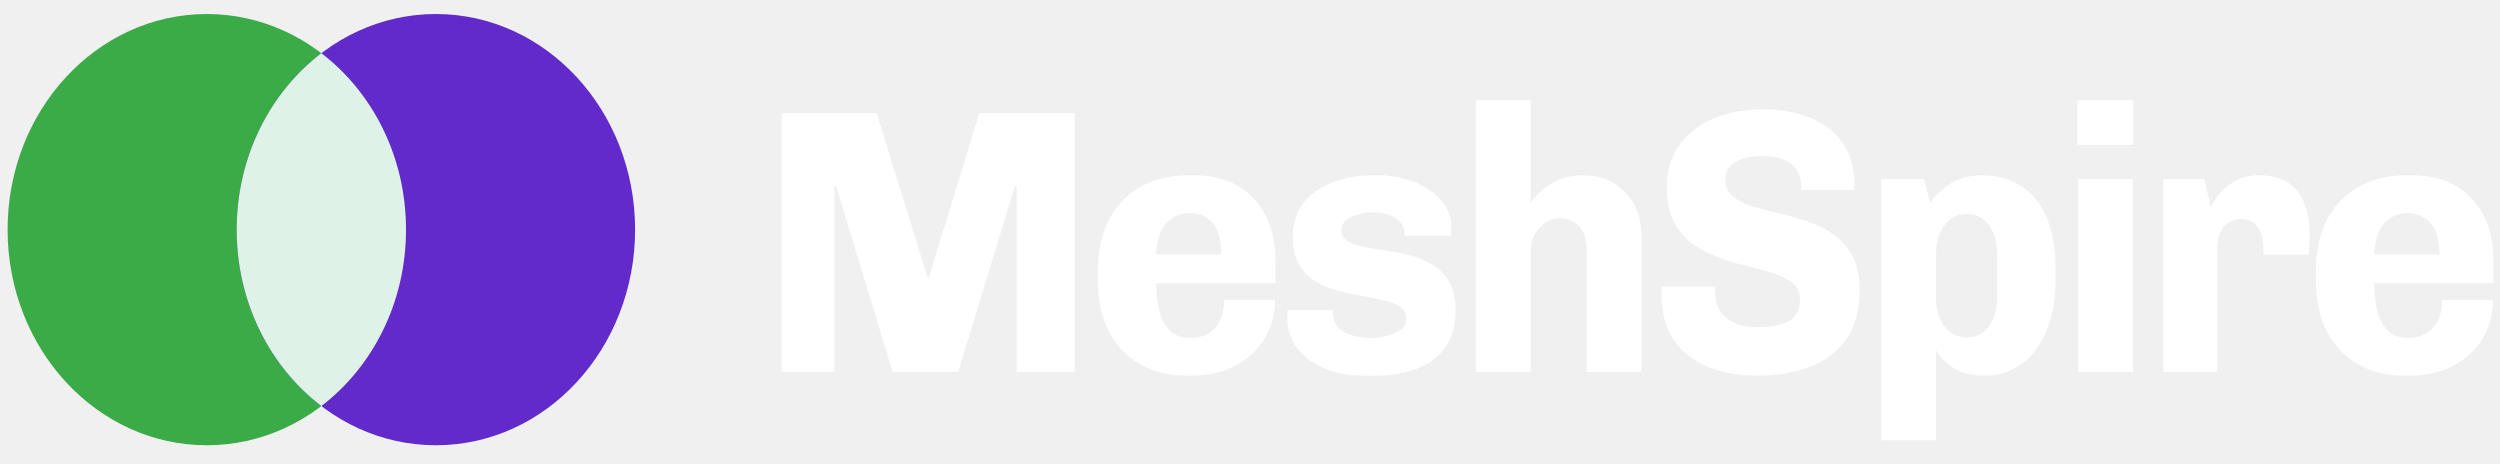
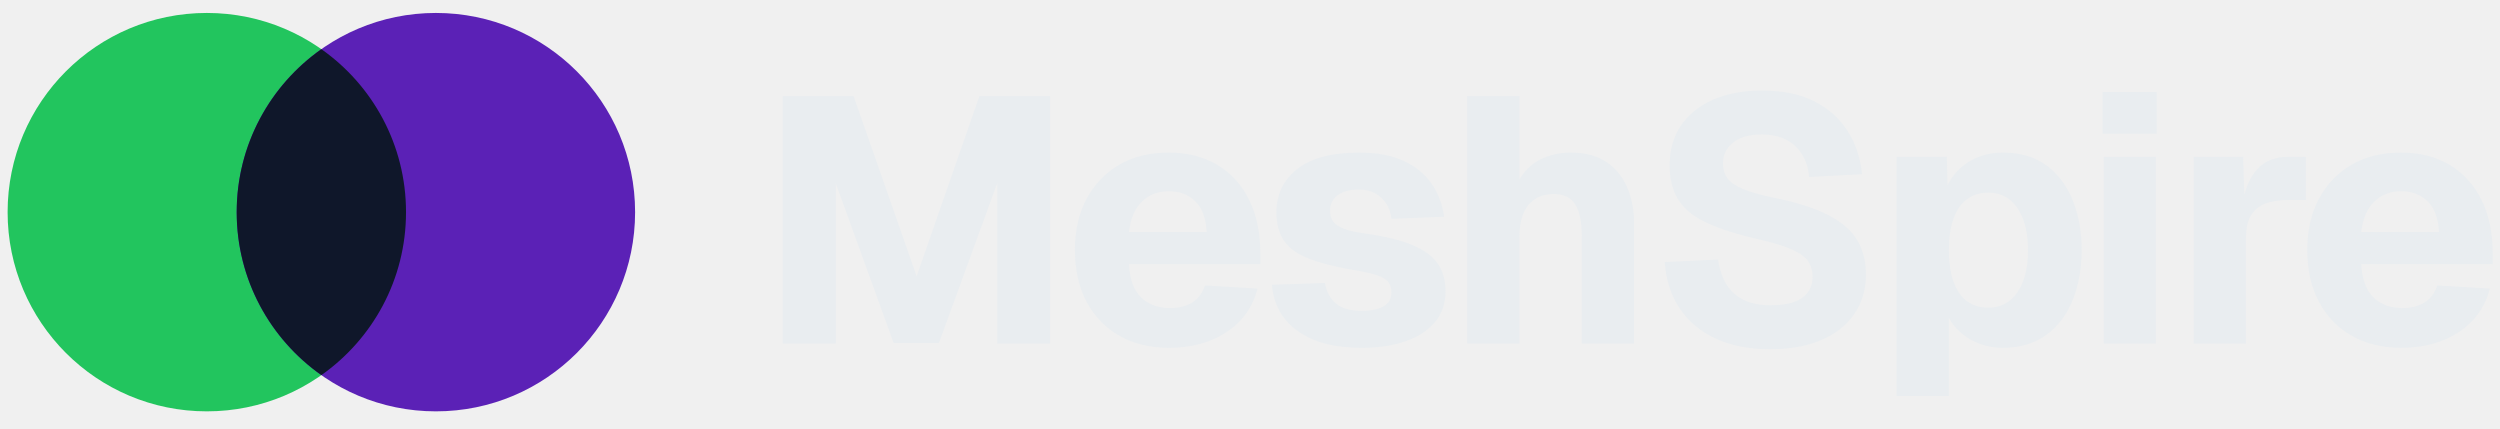
- <svg xmlns="http://www.w3.org/2000/svg" width="151" height="28" viewBox="0 0 151 28" fill="none">
-   <path d="M24.523 13.87C24.523 21.062 19.136 26.893 12.491 26.893C5.846 26.893 0.459 21.062 0.459 13.87C0.459 6.677 5.846 0.847 12.491 0.847C19.136 0.847 24.523 6.677 24.523 13.87Z" fill="#3BAB48" />
-   <path d="M38.36 13.87C38.36 21.062 32.973 26.893 26.328 26.893C19.683 26.893 14.296 21.062 14.296 13.87C14.296 6.677 19.683 0.847 26.328 0.847C32.973 0.847 38.36 6.677 38.36 13.87Z" fill="#622ACB" />
-   <path d="M19.41 3.213C22.502 5.57 24.523 9.465 24.523 13.87C24.523 18.275 22.502 22.168 19.41 24.525C16.317 22.168 14.296 18.275 14.296 13.87C14.296 9.465 16.317 5.57 19.41 3.213Z" fill="#DEF2E7" />
-   <path d="M50.395 22.465H47.213V6.831H52.946L56.02 16.741H56.105L59.155 6.831H64.906V22.465H61.411V11.252H61.302L57.873 22.465H53.915L50.504 11.252H50.395V22.465ZM71.939 22.693H71.686C70.631 22.693 69.701 22.47 68.894 22.022C68.088 21.575 67.457 20.922 66.999 20.062C66.542 19.203 66.314 18.165 66.314 16.95V16.338C66.314 15.105 66.548 14.059 67.017 13.199C67.491 12.339 68.135 11.691 68.949 11.252C69.763 10.809 70.695 10.588 71.746 10.588H72.149C73.16 10.588 74.03 10.801 74.76 11.226C75.49 11.652 76.052 12.248 76.445 13.017C76.838 13.785 77.034 14.671 77.034 15.674V17.106H69.833C69.833 17.744 69.899 18.315 70.031 18.819C70.164 19.318 70.38 19.709 70.681 19.991C70.986 20.273 71.383 20.414 71.872 20.414C72.31 20.414 72.678 20.323 72.979 20.14C73.28 19.958 73.515 19.695 73.683 19.353C73.852 19.01 73.936 18.595 73.936 18.109H77.01C77.01 18.99 76.795 19.778 76.366 20.473C75.941 21.163 75.35 21.705 74.592 22.101C73.834 22.495 72.949 22.693 71.939 22.693ZM69.833 15.374H73.767C73.767 14.51 73.593 13.876 73.244 13.473C72.891 13.073 72.428 12.873 71.854 12.873C71.277 12.873 70.802 13.084 70.429 13.505C70.06 13.935 69.861 14.558 69.833 15.374ZM83.098 22.693H82.298C81.652 22.693 81.055 22.608 80.505 22.439C79.96 22.274 79.478 22.035 79.061 21.723C78.648 21.41 78.326 21.039 78.093 20.609C77.864 20.175 77.75 19.693 77.75 19.164C77.75 19.086 77.75 19.016 77.75 18.955C77.75 18.895 77.756 18.819 77.768 18.727H80.529C80.513 18.758 80.505 18.788 80.505 18.819C80.505 18.849 80.505 18.879 80.505 18.91C80.505 19.274 80.618 19.567 80.842 19.789C81.067 20.006 81.356 20.164 81.709 20.264C82.057 20.364 82.422 20.414 82.803 20.414C83.084 20.414 83.389 20.377 83.718 20.303C84.047 20.225 84.331 20.101 84.572 19.932C84.809 19.767 84.927 19.539 84.927 19.248C84.927 18.931 84.805 18.691 84.56 18.526C84.315 18.356 83.989 18.226 83.579 18.135C83.174 18.044 82.729 17.957 82.244 17.874C81.759 17.788 81.271 17.681 80.782 17.555C80.289 17.425 79.84 17.234 79.434 16.982C79.025 16.73 78.698 16.392 78.454 15.966C78.209 15.541 78.087 14.988 78.087 14.306C78.087 13.681 78.215 13.134 78.472 12.665C78.733 12.192 79.091 11.803 79.549 11.499C80.006 11.196 80.515 10.968 81.077 10.816C81.638 10.664 82.214 10.588 82.803 10.588H83.285C83.818 10.588 84.345 10.662 84.867 10.809C85.384 10.953 85.853 11.161 86.275 11.434C86.696 11.708 87.033 12.038 87.285 12.424C87.538 12.81 87.664 13.24 87.664 13.713C87.664 13.805 87.66 13.9 87.652 14C87.648 14.1 87.646 14.178 87.646 14.234H84.843V14.059C84.843 13.902 84.801 13.748 84.716 13.596C84.632 13.444 84.506 13.312 84.337 13.199C84.169 13.086 83.968 12.995 83.736 12.926C83.507 12.861 83.239 12.828 82.93 12.828C82.677 12.828 82.43 12.854 82.19 12.906C81.953 12.958 81.747 13.03 81.57 13.121C81.394 13.212 81.257 13.323 81.161 13.453C81.061 13.579 81.011 13.718 81.011 13.87C81.011 14.174 81.133 14.402 81.378 14.553C81.626 14.705 81.957 14.825 82.37 14.912C82.783 14.994 83.237 15.07 83.73 15.139C84.219 15.209 84.71 15.307 85.204 15.433C85.693 15.563 86.142 15.754 86.551 16.006C86.956 16.257 87.285 16.598 87.538 17.028C87.791 17.462 87.917 18.029 87.917 18.727C87.917 19.474 87.784 20.101 87.52 20.609C87.251 21.117 86.888 21.523 86.431 21.827C85.978 22.131 85.462 22.35 84.885 22.485C84.311 22.624 83.716 22.693 83.098 22.693ZM92.447 22.465H89.138V6.056H92.447V12.255C92.852 11.708 93.313 11.293 93.831 11.011C94.352 10.729 94.944 10.588 95.605 10.588C96.307 10.588 96.921 10.74 97.446 11.044C97.972 11.348 98.385 11.773 98.685 12.32C98.99 12.867 99.143 13.514 99.143 14.261V22.465H95.834V15.081C95.834 14.46 95.683 13.989 95.383 13.668C95.082 13.347 94.693 13.186 94.216 13.186C93.891 13.186 93.596 13.277 93.331 13.46C93.062 13.642 92.848 13.883 92.688 14.182C92.527 14.477 92.447 14.816 92.447 15.198V22.465ZM106.109 22.693C105.07 22.693 104.116 22.526 103.246 22.192C102.375 21.857 101.677 21.332 101.152 20.616C100.627 19.904 100.364 18.971 100.364 17.816C100.364 17.738 100.364 17.657 100.364 17.575C100.364 17.492 100.37 17.406 100.382 17.314H103.625C103.612 17.375 103.606 17.432 103.606 17.484C103.606 17.54 103.606 17.605 103.606 17.679C103.606 18.087 103.701 18.447 103.889 18.76C104.078 19.073 104.358 19.316 104.731 19.489C105.104 19.667 105.578 19.756 106.151 19.756C106.769 19.756 107.268 19.693 107.649 19.567C108.026 19.446 108.299 19.261 108.467 19.014C108.636 18.762 108.72 18.454 108.72 18.089C108.72 17.681 108.576 17.354 108.287 17.106C107.998 16.863 107.615 16.665 107.138 16.514C106.665 16.366 106.139 16.223 105.562 16.084C104.984 15.945 104.413 15.773 103.847 15.569C103.278 15.365 102.754 15.096 102.277 14.762C101.8 14.428 101.415 13.983 101.122 13.427C100.825 12.871 100.677 12.168 100.677 11.317C100.677 10.271 100.943 9.398 101.477 8.7C102.01 8.001 102.712 7.475 103.582 7.124C104.453 6.776 105.413 6.603 106.464 6.603C107.491 6.603 108.421 6.761 109.255 7.078C110.094 7.399 110.761 7.899 111.259 8.576C111.756 9.249 112.005 10.117 112.005 11.181V11.48H108.804V11.272C108.804 10.894 108.716 10.568 108.54 10.295C108.363 10.021 108.104 9.809 107.763 9.657C107.419 9.505 107.001 9.429 106.512 9.429C106.035 9.429 105.624 9.481 105.279 9.585C104.934 9.694 104.671 9.85 104.491 10.054C104.306 10.258 104.214 10.527 104.214 10.861C104.214 11.287 104.362 11.621 104.659 11.864C104.952 12.107 105.337 12.303 105.814 12.45C106.292 12.594 106.821 12.735 107.403 12.873C107.984 13.008 108.564 13.171 109.141 13.362C109.719 13.549 110.248 13.811 110.729 14.15C111.215 14.48 111.602 14.916 111.89 15.459C112.175 15.997 112.318 16.676 112.318 17.497C112.318 18.743 112.049 19.745 111.511 20.505C110.97 21.265 110.23 21.82 109.292 22.172C108.349 22.519 107.288 22.693 106.109 22.693ZM116.932 26.593H113.629V10.816H116.216L116.577 12.274C116.886 11.806 117.303 11.408 117.828 11.083C118.354 10.753 118.981 10.588 119.711 10.588C120.553 10.588 121.307 10.783 121.973 11.174C122.639 11.56 123.17 12.179 123.567 13.03C123.96 13.881 124.157 14.99 124.157 16.357V16.833C124.157 18.126 123.96 19.209 123.567 20.082C123.17 20.959 122.651 21.612 122.009 22.042C121.359 22.476 120.658 22.693 119.904 22.693C119.142 22.693 118.52 22.545 118.039 22.25C117.553 21.951 117.184 21.582 116.932 21.143V26.593ZM118.803 20.388C119.156 20.388 119.468 20.29 119.741 20.095C120.014 19.899 120.233 19.615 120.397 19.242C120.557 18.869 120.638 18.432 120.638 17.933V15.465C120.638 14.905 120.557 14.436 120.397 14.059C120.233 13.677 120.014 13.39 119.741 13.199C119.468 13.012 119.156 12.919 118.803 12.919C118.466 12.919 118.155 13.012 117.87 13.199C117.581 13.39 117.353 13.672 117.184 14.046C117.016 14.415 116.932 14.888 116.932 15.465V17.933C116.932 18.45 117.012 18.888 117.172 19.248C117.333 19.617 117.557 19.899 117.846 20.095C118.135 20.29 118.454 20.388 118.803 20.388ZM128.831 22.465H125.523V10.816H128.831V22.465ZM128.849 8.745H125.48V6.056H128.849V8.745ZM133.927 22.465H130.66V10.816H133.145L133.524 12.502C133.568 12.441 133.648 12.309 133.764 12.105C133.885 11.901 134.065 11.682 134.306 11.447C134.542 11.209 134.837 11.007 135.19 10.842C135.539 10.673 135.952 10.588 136.429 10.588C137.143 10.588 137.727 10.733 138.18 11.024C138.629 11.311 138.962 11.725 139.179 12.268C139.395 12.806 139.504 13.447 139.504 14.189C139.504 14.358 139.498 14.553 139.486 14.775C139.469 14.996 139.455 15.196 139.443 15.374H136.706V14.873C136.706 14.616 136.66 14.36 136.568 14.104C136.476 13.844 136.331 13.633 136.135 13.473C135.938 13.312 135.671 13.232 135.335 13.232C135.082 13.232 134.865 13.286 134.685 13.394C134.5 13.499 134.352 13.64 134.24 13.818C134.127 13.991 134.047 14.18 133.999 14.384C133.951 14.588 133.927 14.797 133.927 15.009V22.465ZM145.507 22.693H145.249C144.198 22.693 143.27 22.47 142.463 22.022C141.657 21.575 141.026 20.922 140.568 20.062C140.111 19.203 139.883 18.165 139.883 16.95V16.338C139.883 15.105 140.117 14.059 140.586 13.199C141.06 12.339 141.703 11.691 142.518 11.252C143.332 10.809 144.264 10.588 145.315 10.588H145.718C146.729 10.588 147.599 10.801 148.329 11.226C149.059 11.652 149.62 12.248 150.013 13.017C150.406 13.785 150.603 14.671 150.603 15.674V17.106H143.402C143.402 17.744 143.468 18.315 143.6 18.819C143.733 19.318 143.949 19.709 144.25 19.991C144.551 20.273 144.948 20.414 145.441 20.414C145.874 20.414 146.243 20.323 146.548 20.14C146.849 19.958 147.084 19.695 147.252 19.353C147.421 19.01 147.505 18.595 147.505 18.109H150.579C150.579 18.99 150.364 19.778 149.935 20.473C149.506 21.163 148.914 21.705 148.16 22.101C147.398 22.495 146.514 22.693 145.507 22.693ZM143.402 15.374H147.336C147.336 14.51 147.16 13.876 146.807 13.473C146.458 13.073 145.995 12.873 145.417 12.873C144.844 12.873 144.37 13.084 143.997 13.505C143.628 13.935 143.43 14.558 143.402 15.374Z" fill="white" />
+ <svg xmlns="http://www.w3.org/2000/svg" data-logo="logo" viewBox="0 0 251 43">
+   <g style="opacity: 1;" id="logogram" transform="translate(0, 1) rotate(0)">
+     <path d="M40.764 20.3C40.764 31.346 31.809 40.3 20.764 40.3C9.718 40.3 0.764 31.346 0.764 20.3C0.764 9.254 9.718 0.3 20.764 0.3C31.809 0.3 40.764 9.254 40.764 20.3Z" fill="#22C55E" />
+     <path d="M63.764 20.3C63.764 31.346 54.809 40.3 43.764 40.3C32.718 40.3 23.764 31.346 23.764 20.3C23.764 9.254 32.718 0.3 43.764 0.3C54.809 0.3 63.764 9.254 63.764 20.3Z" fill="#5B21B6" />
+     <path d="M32.264 3.935C37.405 7.554 40.764 13.535 40.764 20.3C40.764 27.065 37.404 33.044 32.264 36.663C27.123 33.044 23.764 27.065 23.764 20.3C23.764 13.535 27.122 7.554 32.264 3.935Z" fill="#0F172A" />
+   </g>
+   <g style="opacity: 1;" id="logotype" transform="translate(70, 3.5)">
+     <path fill="#e9edf0" d="M13.91 31L8.59 31L8.59 6.15L15.70 6.15L22.03 24.24L28.33 6.15L35.44 6.15L35.44 31L30.12 31L30.12 14.90L24.27 30.93L19.72 30.93L13.91 14.90L13.91 31ZM47.37 31.42L47.37 31.42Q44.50 31.42 42.38 30.21Q40.27 29.00 39.09 26.80Q37.92 24.59 37.92 21.62L37.92 21.62Q37.92 18.64 39.09 16.46Q40.27 14.27 42.37 13.04Q44.47 11.82 47.34 11.82L47.34 11.82Q50.14 11.82 52.20 13.04Q54.27 14.27 55.40 16.54Q56.54 18.82 56.54 21.97L56.54 21.97L56.54 23.02L43.35 23.02Q43.45 25.26 44.55 26.34Q45.66 27.43 47.48 27.43L47.48 27.43Q48.81 27.43 49.70 26.87Q50.59 26.31 50.98 25.16L50.98 25.16L56.26 25.47Q55.53 28.27 53.15 29.84Q50.77 31.42 47.37 31.42ZM43.35 19.80L43.35 19.80L51.15 19.80Q51.05 17.73 50.01 16.72Q48.98 15.70 47.34 15.70L47.34 15.70Q45.69 15.70 44.62 16.77Q43.56 17.84 43.35 19.80ZM66.73 31.42L66.73 31.42Q63.82 31.42 61.86 30.60Q59.90 29.77 58.87 28.36Q57.84 26.94 57.70 25.09L57.70 25.09L63.02 24.91Q63.26 26.24 64.14 26.98Q65.01 27.71 66.73 27.71L66.73 27.71Q68.13 27.71 68.91 27.25Q69.70 26.80 69.70 25.86L69.70 25.86Q69.70 25.26 69.42 24.86Q69.14 24.45 68.32 24.16Q67.50 23.86 65.89 23.61L65.89 23.61Q62.91 23.09 61.23 22.39Q59.55 21.69 58.85 20.57Q58.15 19.45 58.15 17.84L58.15 17.84Q58.15 15.14 60.23 13.48Q62.32 11.82 66.48 11.82L66.48 11.82Q69.14 11.82 70.94 12.66Q72.75 13.50 73.74 14.95Q74.74 16.41 74.99 18.26L74.99 18.26L69.70 18.47Q69.60 17.56 69.16 16.91Q68.72 16.27 68.06 15.90Q67.39 15.53 66.45 15.53L66.45 15.53Q65.05 15.53 64.29 16.11Q63.54 16.68 63.54 17.63L63.54 17.63Q63.54 18.33 63.87 18.77Q64.21 19.20 64.98 19.48Q65.75 19.77 67.04 19.94L67.04 19.94Q70.05 20.36 71.82 21.11Q73.59 21.86 74.36 22.98Q75.13 24.11 75.13 25.75L75.13 25.75Q75.13 27.57 74.08 28.83Q73.03 30.09 71.15 30.75Q69.28 31.42 66.73 31.42ZM82.55 31L77.30 31L77.30 6.15L82.55 6.15L82.55 16.61L81.85 16.61Q82.13 14.97 82.95 13.92Q83.77 12.87 85.01 12.34Q86.26 11.82 87.73 11.82L87.73 11.82Q89.83 11.82 91.23 12.73Q92.63 13.64 93.34 15.25Q94.06 16.86 94.06 18.92L94.06 18.92L94.06 31L88.81 31L88.81 20.18Q88.81 18.09 88.16 17.03Q87.52 15.98 85.98 15.98L85.98 15.98Q84.37 15.98 83.46 17.07Q82.55 18.16 82.55 20.32L82.55 20.32L82.55 31ZM107.75 31.56L107.75 31.56Q104.53 31.56 102.22 30.48Q99.91 29.39 98.61 27.43Q97.32 25.47 97.14 22.81L97.14 22.81L102.50 22.56Q102.71 24.04 103.35 25.07Q104.00 26.10 105.10 26.63Q106.21 27.15 107.82 27.15L107.82 27.15Q109.15 27.15 110.07 26.84Q111.00 26.52 111.49 25.87Q111.98 25.23 111.98 24.28L111.98 24.28Q111.98 23.41 111.56 22.76Q111.14 22.11 109.95 21.57Q108.76 21.02 106.45 20.50L106.45 20.50Q103.27 19.77 101.32 18.85Q99.38 17.95 98.51 16.56Q97.63 15.18 97.63 13.08L97.63 13.08Q97.63 10.84 98.73 9.16Q99.84 7.48 101.94 6.53Q104.04 5.59 106.94 5.59L106.94 5.59Q110.02 5.59 112.16 6.67Q114.29 7.76 115.50 9.65Q116.71 11.54 116.95 13.99L116.95 13.99L111.63 14.27Q111.53 12.97 110.93 12.01Q110.34 11.05 109.32 10.52Q108.31 10.00 106.87 10.00L106.87 10.00Q105.05 10.00 104.02 10.80Q102.99 11.61 102.99 12.90L102.99 12.90Q102.99 13.81 103.46 14.43Q103.93 15.04 105.03 15.49Q106.14 15.95 108.17 16.37L108.17 16.37Q111.63 17.07 113.64 18.14Q115.66 19.20 116.50 20.67Q117.34 22.14 117.34 24.04L117.34 24.04Q117.34 26.34 116.16 28.04Q114.99 29.74 112.84 30.65Q110.69 31.56 107.75 31.56ZM125.67 36.25L120.42 36.25L120.42 12.24L125.46 12.24L125.56 16.20L125.14 16.02Q125.84 13.99 127.42 12.90Q128.99 11.82 131.09 11.82L131.09 11.82Q133.72 11.82 135.47 13.11Q137.22 14.41 138.11 16.63Q139.00 18.85 139.00 21.62L139.00 21.62Q139.00 24.35 138.11 26.59Q137.22 28.83 135.45 30.13Q133.68 31.42 131.06 31.42L131.06 31.42Q129.69 31.42 128.50 30.91Q127.31 30.41 126.45 29.50Q125.60 28.59 125.21 27.32L125.21 27.32L125.67 27.04L125.67 36.25ZM129.62 27.39L129.62 27.39Q131.48 27.39 132.54 25.86Q133.61 24.31 133.61 21.62L133.61 21.62Q133.61 18.92 132.54 17.38Q131.48 15.84 129.62 15.84L129.62 15.84Q128.40 15.84 127.50 16.49Q126.61 17.14 126.14 18.43Q125.67 19.73 125.67 21.62L125.67 21.62Q125.67 23.51 126.14 24.80Q126.61 26.10 127.50 26.75Q128.40 27.39 129.62 27.39ZM146.46 31L141.21 31L141.21 12.24L146.46 12.24L146.46 31ZM146.53 9.93L141.10 9.93L141.10 5.73L146.53 5.73L146.53 9.93ZM155.49 31L150.24 31L150.24 12.24L155.21 12.24L155.38 17.70L155.00 17.59Q155.45 14.76 156.61 13.50Q157.76 12.24 159.79 12.24L159.79 12.24L161.51 12.24L161.51 16.58L159.79 16.58Q158.32 16.58 157.38 16.96Q156.43 17.35 155.96 18.19Q155.49 19.03 155.49 20.46L155.49 20.46L155.49 31ZM171.10 31.42L171.10 31.42Q168.23 31.42 166.11 30.21Q163.99 29.00 162.82 26.80Q161.65 24.59 161.65 21.62L161.65 21.62Q161.65 18.64 162.82 16.46Q163.99 14.27 166.09 13.04Q168.19 11.82 171.06 11.82L171.06 11.82Q173.86 11.82 175.93 13.04Q177.99 14.27 179.13 16.54Q180.27 18.82 180.27 21.97L180.27 21.97L180.27 23.02L167.07 23.02Q167.18 25.26 168.28 26.34Q169.38 27.43 171.20 27.43L171.20 27.43Q172.53 27.43 173.42 26.87Q174.32 26.31 174.70 25.16L174.70 25.16L179.99 25.47Q179.25 28.27 176.87 29.84Q174.49 31.42 171.10 31.42ZM167.07 19.80L167.07 19.80L174.88 19.80Q174.77 17.73 173.74 16.72Q172.71 15.70 171.06 15.70L171.06 15.70Q169.42 15.70 168.35 16.77Q167.28 17.84 167.07 19.80Z" />
+   </g>
</svg>
